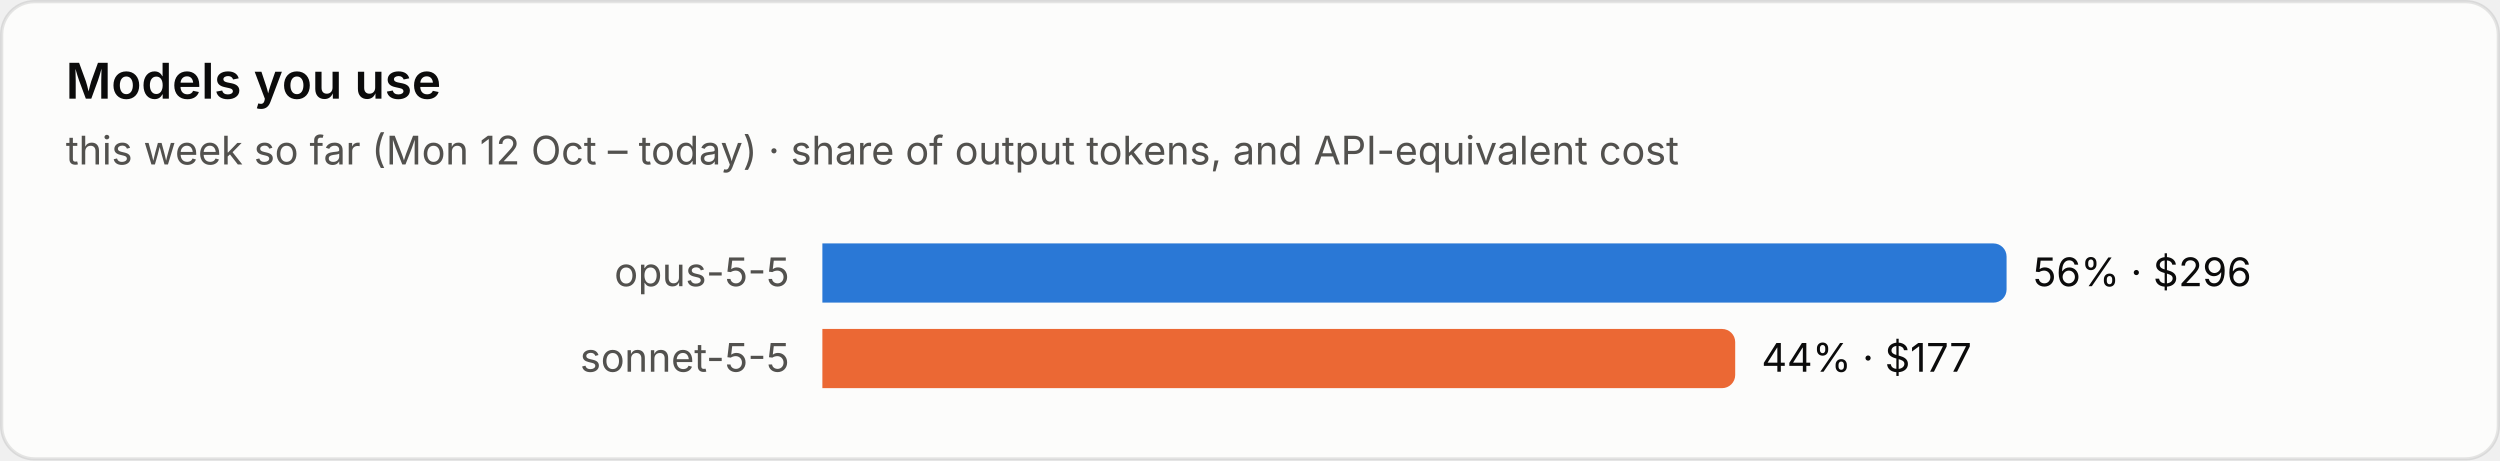
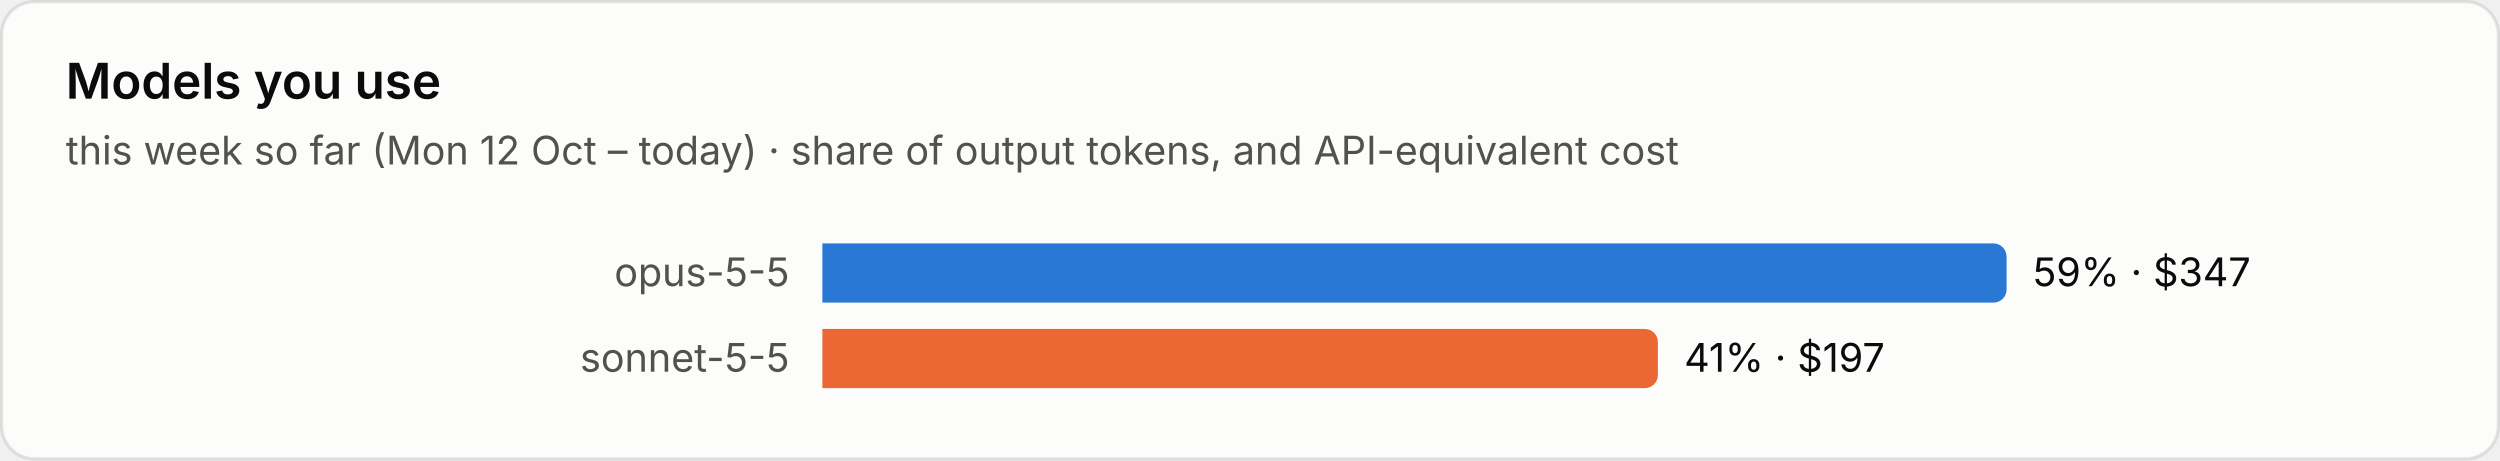
<svg xmlns="http://www.w3.org/2000/svg" viewBox="0 0 760 140" width="760" height="140" role="img" aria-label="Models you use">
  <style>text{font-family:system-ui,-apple-system,"Segoe UI",sans-serif;font-variant-numeric:tabular-nums}.bg{fill:#fcfcfb;stroke:rgba(11,11,11,.10)}.tp{fill:#0b0b0b}.ts{fill:#52514e}.tm{fill:#898781}.grid{stroke:#e1e0d9;stroke-width:1}.base{stroke:#c3c2b7;stroke-width:1}.so{fill:#b5b3ad}.lo{stroke:#b5b3ad}.qe{fill:#f0efec}.ring{stroke:#fcfcfb}.area{fill-opacity:.1}.s0{fill:#2a78d6}.l0{stroke:#2a78d6}.s1{fill:#eb6834}.l1{stroke:#eb6834}.s2{fill:#1baf7a}.l2{stroke:#1baf7a}.s3{fill:#eda100}.l3{stroke:#eda100}.s4{fill:#e87ba4}.l4{stroke:#e87ba4}.s5{fill:#008300}.l5{stroke:#008300}.s6{fill:#4a3aa7}.l6{stroke:#4a3aa7}.s7{fill:#e34948}.l7{stroke:#e34948}.q0{fill:#cde2fb}.q1{fill:#9ec5f4}.q2{fill:#6da7ec}.q3{fill:#3987e5}.q4{fill:#256abf}.q5{fill:#184f95}.q6{fill:#0d366b}.r0{fill:#f8d4d4}.r1{fill:#ec8f8f}.r2{fill:#c42f2f}.a0{fill:#fbe3e3}.a1{fill:#f5b8b8}.a2{fill:#ec8f8f}.a3{fill:#d65252}.a4{fill:#a82525}.tq0{fill:#0b0b0b}.tq1{fill:#0b0b0b}.tq2{fill:#0b0b0b}.tq3{fill:#ffffff}.tq4{fill:#ffffff}.tq5{fill:#ffffff}.tq6{fill:#ffffff}.tr0{fill:#0b0b0b}.tr1{fill:#0b0b0b}.tr2{fill:#ffffff}.ta0{fill:#0b0b0b}.ta1{fill:#0b0b0b}.ta2{fill:#0b0b0b}.ta3{fill:#ffffff}.ta4{fill:#ffffff}.tw{fill:#ffffff}@media (prefers-color-scheme:dark){.bg{fill:#1a1a19;stroke:rgba(255,255,255,.10)}.tp{fill:#fff}.ts{fill:#c3c2b7}.tm{fill:#898781}.grid{stroke:#2c2c2a}.base{stroke:#383835}.so{fill:#5c5b57}.lo{stroke:#5c5b57}.qe{fill:#262624}.ring{stroke:#1a1a19}.s0{fill:#3987e5}.l0{stroke:#3987e5}.s1{fill:#d95926}.l1{stroke:#d95926}.s2{fill:#199e70}.l2{stroke:#199e70}.s3{fill:#c98500}.l3{stroke:#c98500}.s4{fill:#d55181}.l4{stroke:#d55181}.s5{fill:#008300}.l5{stroke:#008300}.s6{fill:#9085e9}.l6{stroke:#9085e9}.s7{fill:#e66767}.l7{stroke:#e66767}.q0{fill:#16263a}.q1{fill:#123a66}.q2{fill:#184f95}.q3{fill:#256abf}.q4{fill:#3987e5}.q5{fill:#6da7ec}.q6{fill:#b7d3f6}.r0{fill:#4a2023}.r1{fill:#8c2c2f}.r2{fill:#e25555}.a0{fill:#3a1a1c}.a1{fill:#5e2427}.a2{fill:#8c2c2f}.a3{fill:#c43c3f}.a4{fill:#f07070}.tq0{fill:#ffffff}.tq1{fill:#ffffff}.tq2{fill:#ffffff}.tq3{fill:#ffffff}.tq4{fill:#ffffff}.tq5{fill:#0b0b0b}.tq6{fill:#0b0b0b}.tr0{fill:#ffffff}.tr1{fill:#ffffff}.tr2{fill:#ffffff}.ta0{fill:#ffffff}.ta1{fill:#ffffff}.ta2{fill:#ffffff}.ta3{fill:#ffffff}.ta4{fill:#0b0b0b}.tw{fill:#ffffff}}</style>
  <rect class="bg" x=".5" y=".5" width="759" height="139" rx="10" />
  <text class="tp" x="20" y="30" font-size="15" font-weight="600">Models you use</text>
  <text class="ts" x="20" y="50" font-size="12">this week so far (Mon 12 Oct – today) · share of output tokens, and API-equivalent cost</text>
  <text class="ts" x="240" y="87.0" font-size="12" text-anchor="end">opus-5-5</text>
  <path class="s0" d="M250 74h356.0a4 4 0 0 1 4 4v10a4 4 0 0 1-4 4h-356.0z" />
-   <text class="tp" x="618.0" y="87.0" font-size="12">56% · $296</text>
+   <text class="tp" x="618.0" y="87.0" font-size="12">59% · $347</text>
  <text class="ts" x="240" y="113.0" font-size="12" text-anchor="end">sonnet-5-5</text>
-   <path class="s1" d="M250 100h273.5a4 4 0 0 1 4 4v10a4 4 0 0 1-4 4h-273.5z" />
-   <text class="tp" x="535.5" y="113.0" font-size="12">44% · $177</text>
+   <path class="s1" d="M250 100h250.0a4 4 0 0 1 4 4v10a4 4 0 0 1-4 4h-250.0z" />
+   <text class="tp" x="512.0" y="113.0" font-size="12">41% · $197</text>
</svg>
